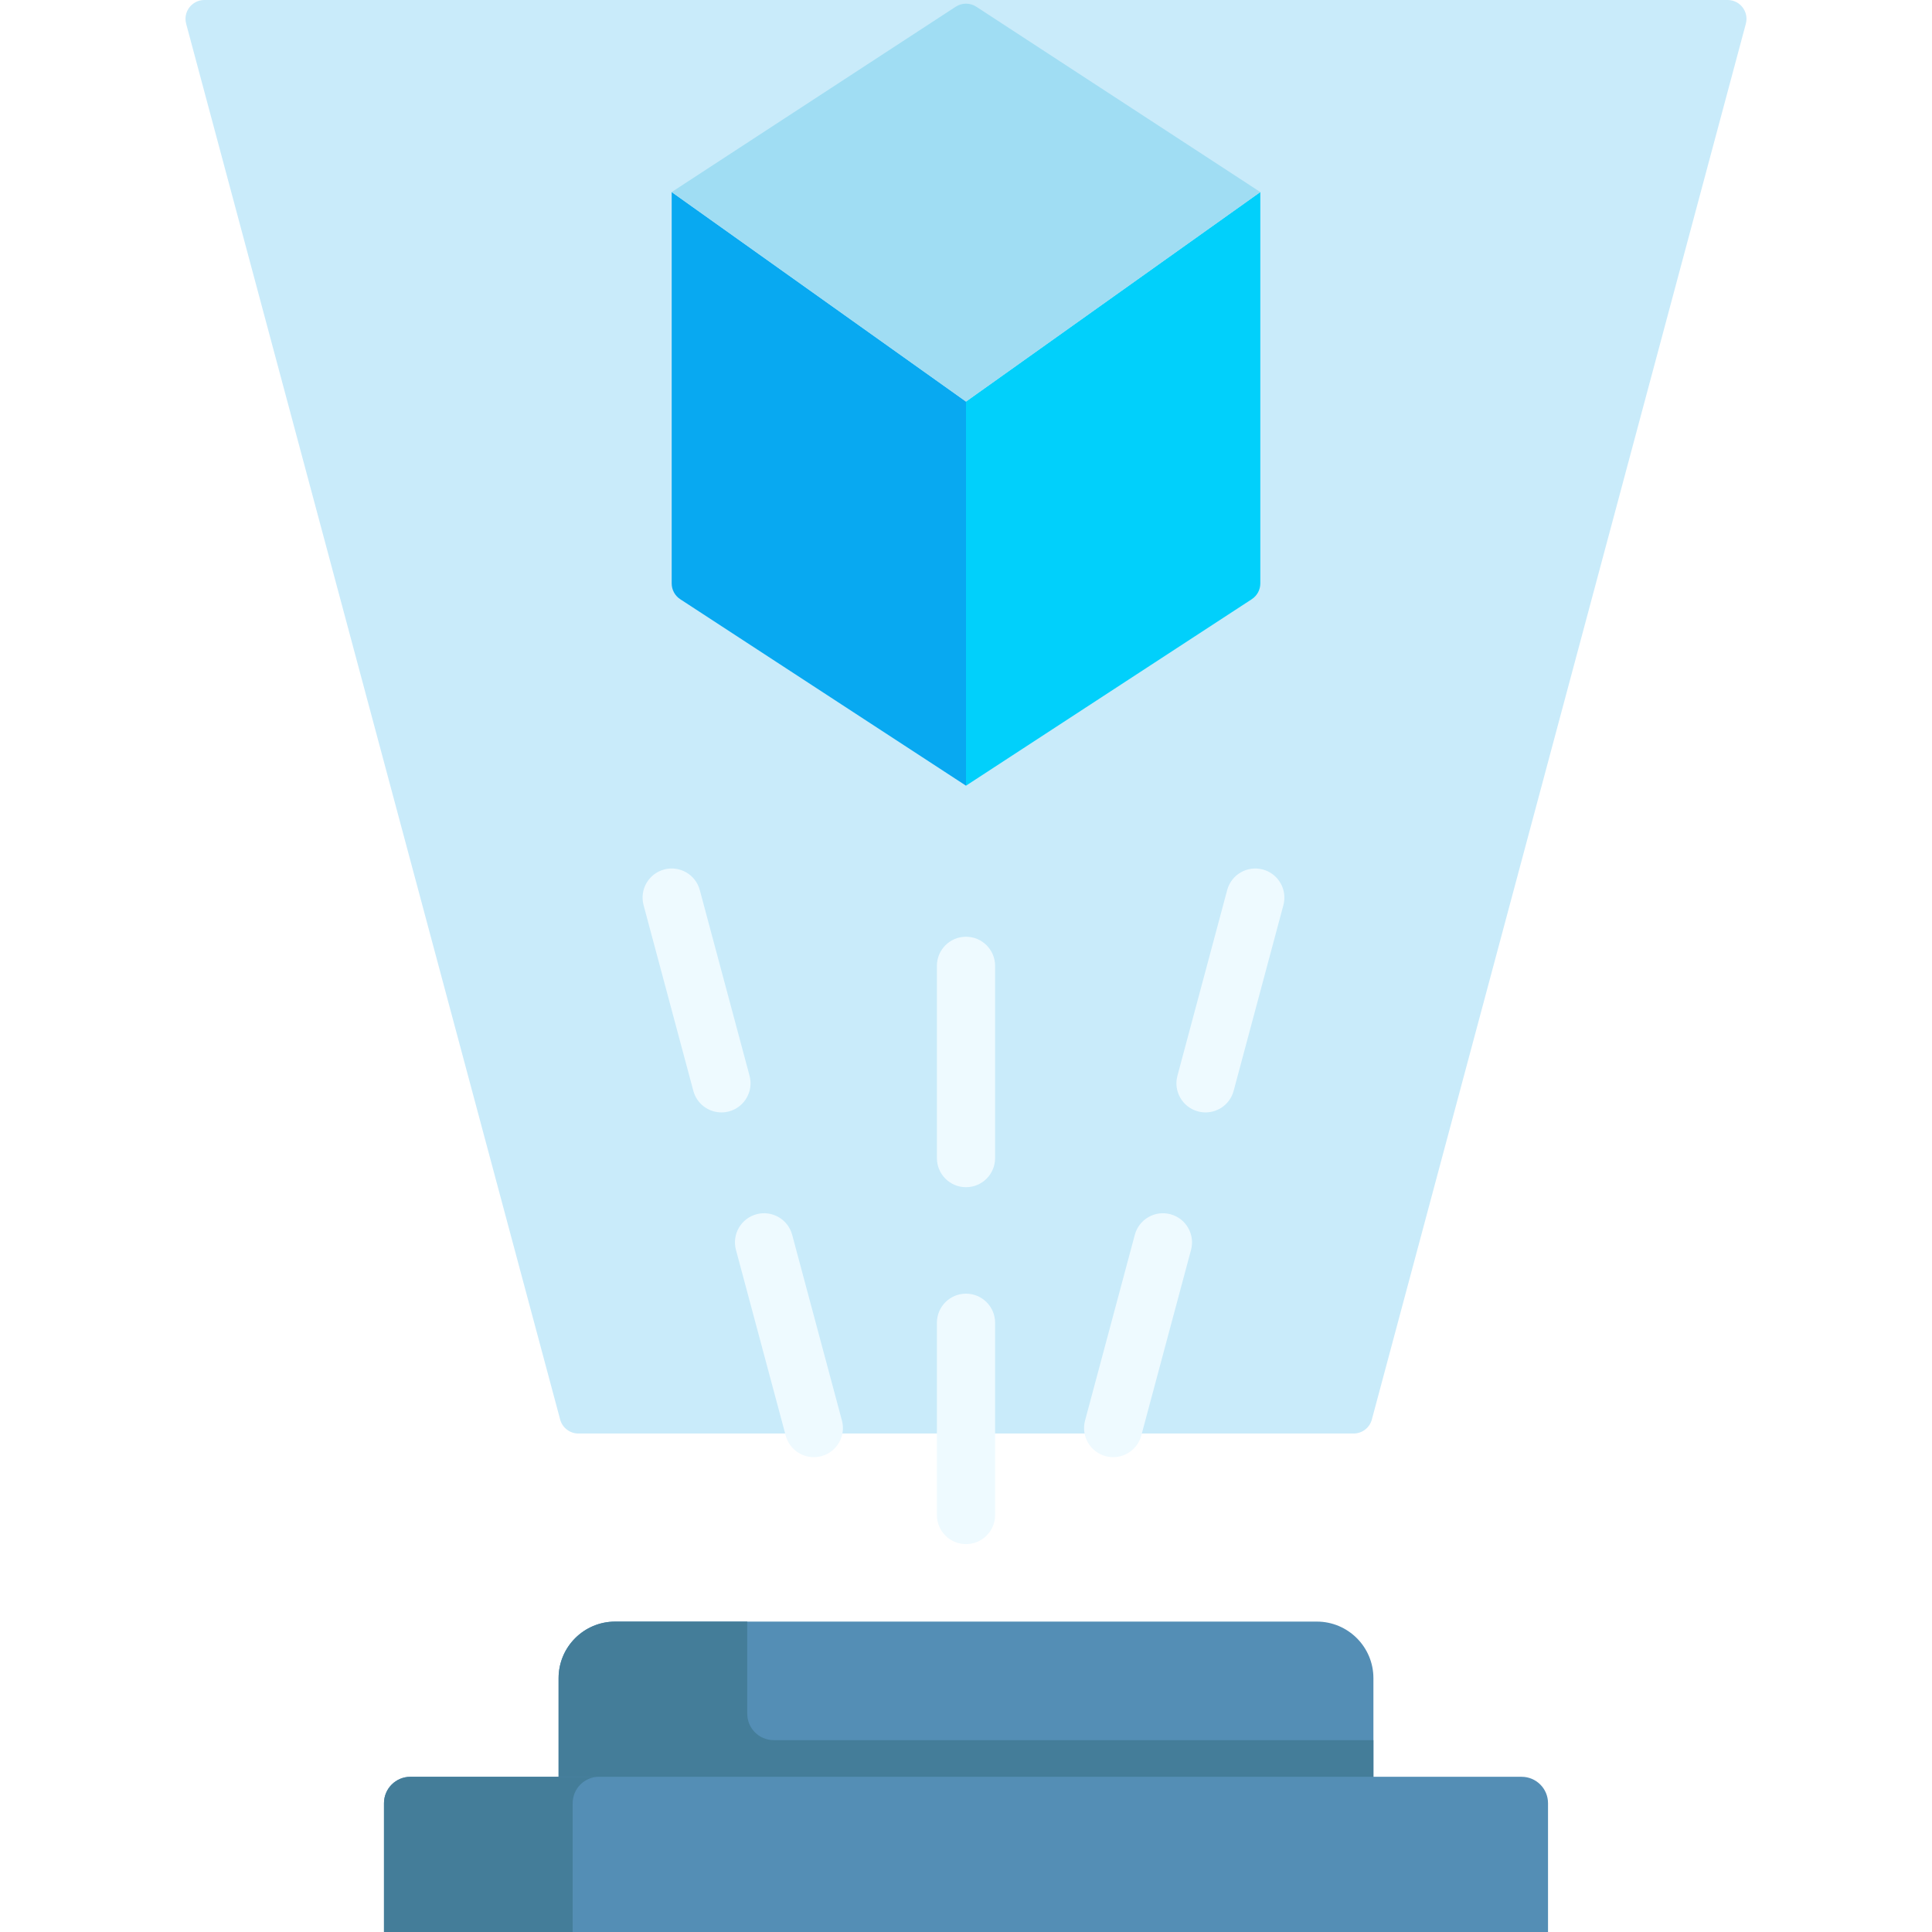
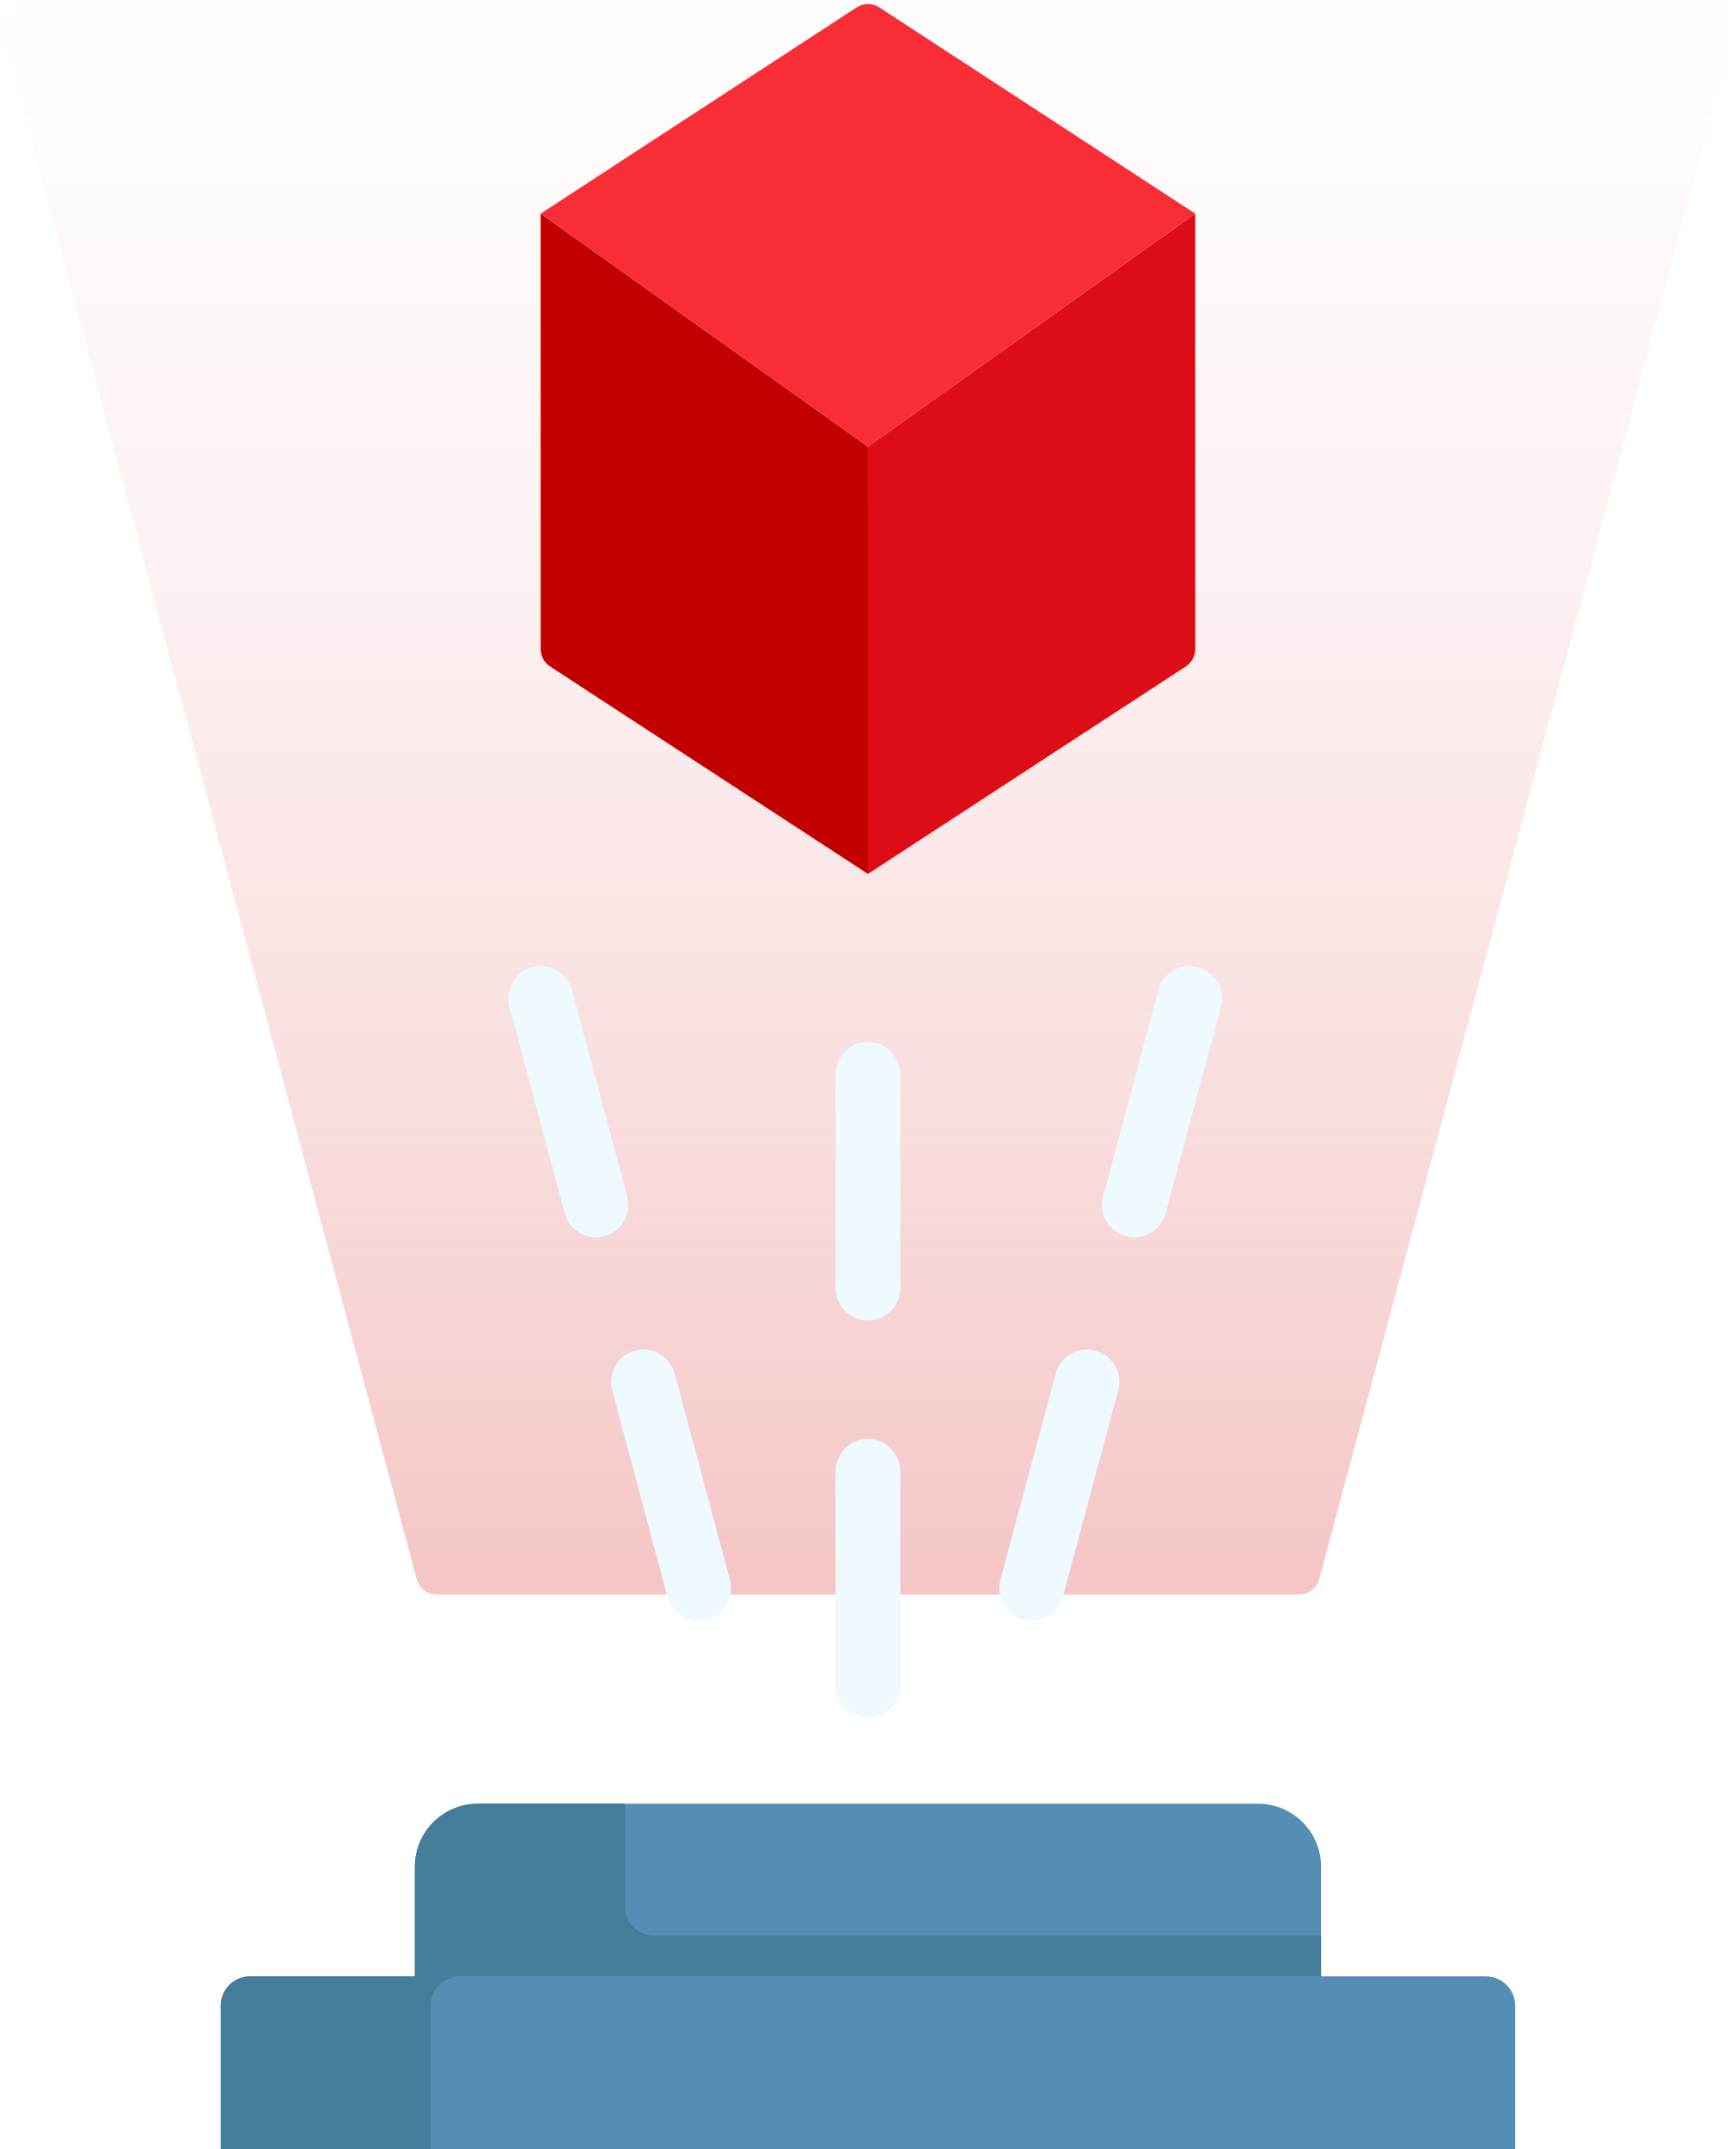
- <svg xmlns="http://www.w3.org/2000/svg" id="Capa_1" enable-background="new 0 0 512 512" height="512" viewBox="0 0 512 512" width="512">
-   <g>
-     <g>
-       <path d="m363.553 376.189 99.113-369.895c.851-3.176-1.542-6.294-4.829-6.294h-403.674c-3.288 0-5.681 3.118-4.83 6.294l99.113 369.895c.586 2.186 2.567 3.706 4.83 3.706h205.448c2.263 0 4.244-1.52 4.829-3.706z" fill="#c9ebfa" />
-     </g>
-     <path d="m363.969 481.152h-215.938v-36.414c0-8.284 6.716-15 15-15h185.938c8.284 0 15 6.716 15 15z" fill="#548eb5" />
-     <path d="m363.97 461.15v20h-215.94v-36.41c0-8.29 6.72-15 15-15h35v24.41c0 3.866 3.134 7 7 7z" fill="#447d99" />
-     <path d="m256 208.215v-101.794l-77.997-55.524v103.714c0 1.689.853 3.264 2.268 4.187z" fill="#08a9f1" />
-     <path d="m256 208.215v-101.794l77.997-55.524v103.714c0 1.689-.853 3.264-2.268 4.187z" fill="#01d0fb" />
-     <path d="m256 106.421-77.997-55.524 75.265-49.114c1.66-1.084 3.804-1.084 5.465 0l75.265 49.114z" fill="#a0ddf3" />
-     <g>
-       <g>
-         <path d="m256 314.62c-4.259 0-7.712-3.452-7.712-7.712v-50.949c0-4.26 3.453-7.712 7.712-7.712s7.712 3.452 7.712 7.712v50.949c0 4.26-3.453 7.712-7.712 7.712z" fill="#eefaff" />
-       </g>
-       <g>
-         <path d="m256 409.207c-4.259 0-7.712-3.452-7.712-7.712v-50.95c0-4.26 3.453-7.712 7.712-7.712s7.712 3.452 7.712 7.712v50.95c0 4.259-3.453 7.712-7.712 7.712z" fill="#eefaff" />
-       </g>
-       <g>
-         <path d="m191.184 294.801c-3.405 0-6.521-2.272-7.444-5.718l-13.186-49.214c-1.102-4.114 1.34-8.344 5.454-9.445 4.113-1.106 8.343 1.339 9.445 5.453l13.186 49.214c1.102 4.114-1.34 8.344-5.454 9.445-.668.179-1.34.265-2.001.265z" fill="#eefaff" />
-       </g>
-       <g>
-         <path d="m215.665 386.163c-3.405 0-6.521-2.272-7.444-5.718l-13.186-49.213c-1.102-4.114 1.34-8.344 5.454-9.445 4.112-1.106 8.343 1.339 9.445 5.453l13.186 49.213c1.102 4.114-1.34 8.344-5.454 9.445-.669.179-1.34.265-2.001.265z" fill="#eefaff" />
-       </g>
-       <g>
-         <path d="m319.484 294.801c-.661 0-1.332-.085-2.001-.265-4.114-1.102-6.556-5.331-5.454-9.445l13.186-49.214c1.103-4.114 5.337-6.557 9.445-5.453 4.114 1.102 6.556 5.331 5.454 9.445l-13.186 49.214c-.922 3.445-4.039 5.718-7.444 5.718z" fill="#eefaff" />
-       </g>
-       <g>
-         <path d="m295.004 386.163c-.661 0-1.333-.085-2.001-.265-4.114-1.103-6.555-5.331-5.453-9.445l13.187-49.213c1.103-4.114 5.335-6.556 9.446-5.453 4.114 1.103 6.555 5.331 5.453 9.445l-13.187 49.213c-.924 3.445-4.041 5.718-7.445 5.718z" fill="#eefaff" />
-       </g>
-     </g>
-     <path d="m410.241 512h-308.482v-34.131c0-3.866 3.134-7 7-7h294.483c3.866 0 7 3.134 7 7v34.131z" fill="#548eb5" />
-     <path d="m158.76 470.87c-3.87 0-7 3.13-7 7v34.13h-50v-34.13c0-3.87 3.13-7 7-7z" fill="#447d99" />
+ <svg xmlns="http://www.w3.org/2000/svg" width="413.679" height="512" viewBox="0 0 413.679 512">
+   <defs>
+     <linearGradient id="a" x1="0.5" x2="0.5" y2="1" gradientUnits="objectBoundingBox">
+       <stop offset="0" stop-color="#fffbfb" stop-opacity="0.38" />
+       <stop offset="1" stop-color="#f5c5c5" />
+     </linearGradient>
+   </defs>
+   <g transform="translate(-49.16)">
+     <path d="M363.553,376.189,462.666,6.294A5,5,0,0,0,457.837,0H54.163a5,5,0,0,0-4.83,6.294l99.113,369.895a5,5,0,0,0,4.83,3.706H358.724A5,5,0,0,0,363.553,376.189Z" fill="url(#a)" />
+     <path d="M363.969,481.152H148.031V444.738a15,15,0,0,1,15-15H348.969a15,15,0,0,1,15,15Z" fill="#548eb5" />
+     <path d="M363.97,461.15v20H148.03V444.74a15,15,0,0,1,15-15h35v24.41a7,7,0,0,0,7,7Z" fill="#447d99" />
+     <path d="M256,208.215V106.421L178,50.9V154.611a5,5,0,0,0,2.268,4.187Z" fill="#c20000" />
+     <path d="M256,208.215V106.421L334,50.9V154.611a5,5,0,0,1-2.268,4.187Z" fill="#dc0d16" />
+     <path d="M256,106.421,178,50.9,253.268,1.783a5,5,0,0,1,5.465,0L334,50.9Z" fill="#f92d36" />
+     <path d="M256,314.62a7.712,7.712,0,0,1-7.712-7.712V255.959a7.712,7.712,0,1,1,15.424,0v50.949A7.712,7.712,0,0,1,256,314.62Z" fill="#eefaff" />
+     <path d="M256,409.207a7.712,7.712,0,0,1-7.712-7.712v-50.95a7.712,7.712,0,1,1,15.424,0v50.95A7.712,7.712,0,0,1,256,409.207Z" fill="#eefaff" />
+     <path d="M191.184,294.8a7.714,7.714,0,0,1-7.444-5.718l-13.186-49.214a7.712,7.712,0,0,1,14.9-3.992l13.186,49.214a7.72,7.72,0,0,1-7.455,9.71Z" fill="#eefaff" />
+     <path d="M215.665,386.163a7.714,7.714,0,0,1-7.444-5.718l-13.186-49.213a7.712,7.712,0,0,1,14.9-3.992l13.186,49.213a7.72,7.72,0,0,1-7.455,9.71Z" fill="#eefaff" />
+     <path d="M319.484,294.8a7.72,7.72,0,0,1-7.455-9.71l13.186-49.214a7.712,7.712,0,0,1,14.9,3.992l-13.186,49.214a7.715,7.715,0,0,1-7.444,5.718Z" fill="#eefaff" />
+     <path d="M295,386.163a7.719,7.719,0,0,1-7.454-9.71l13.187-49.213a7.712,7.712,0,0,1,14.9,3.992l-13.187,49.213A7.718,7.718,0,0,1,295,386.163Z" fill="#eefaff" />
+     <path d="M410.241,512H101.759V477.869a7,7,0,0,1,7-7H403.242a7,7,0,0,1,7,7V512Z" fill="#548eb5" />
+     <path d="M158.76,470.87a7,7,0,0,0-7,7V512h-50V477.87a7,7,0,0,1,7-7Z" fill="#447d99" />
  </g>
</svg>
